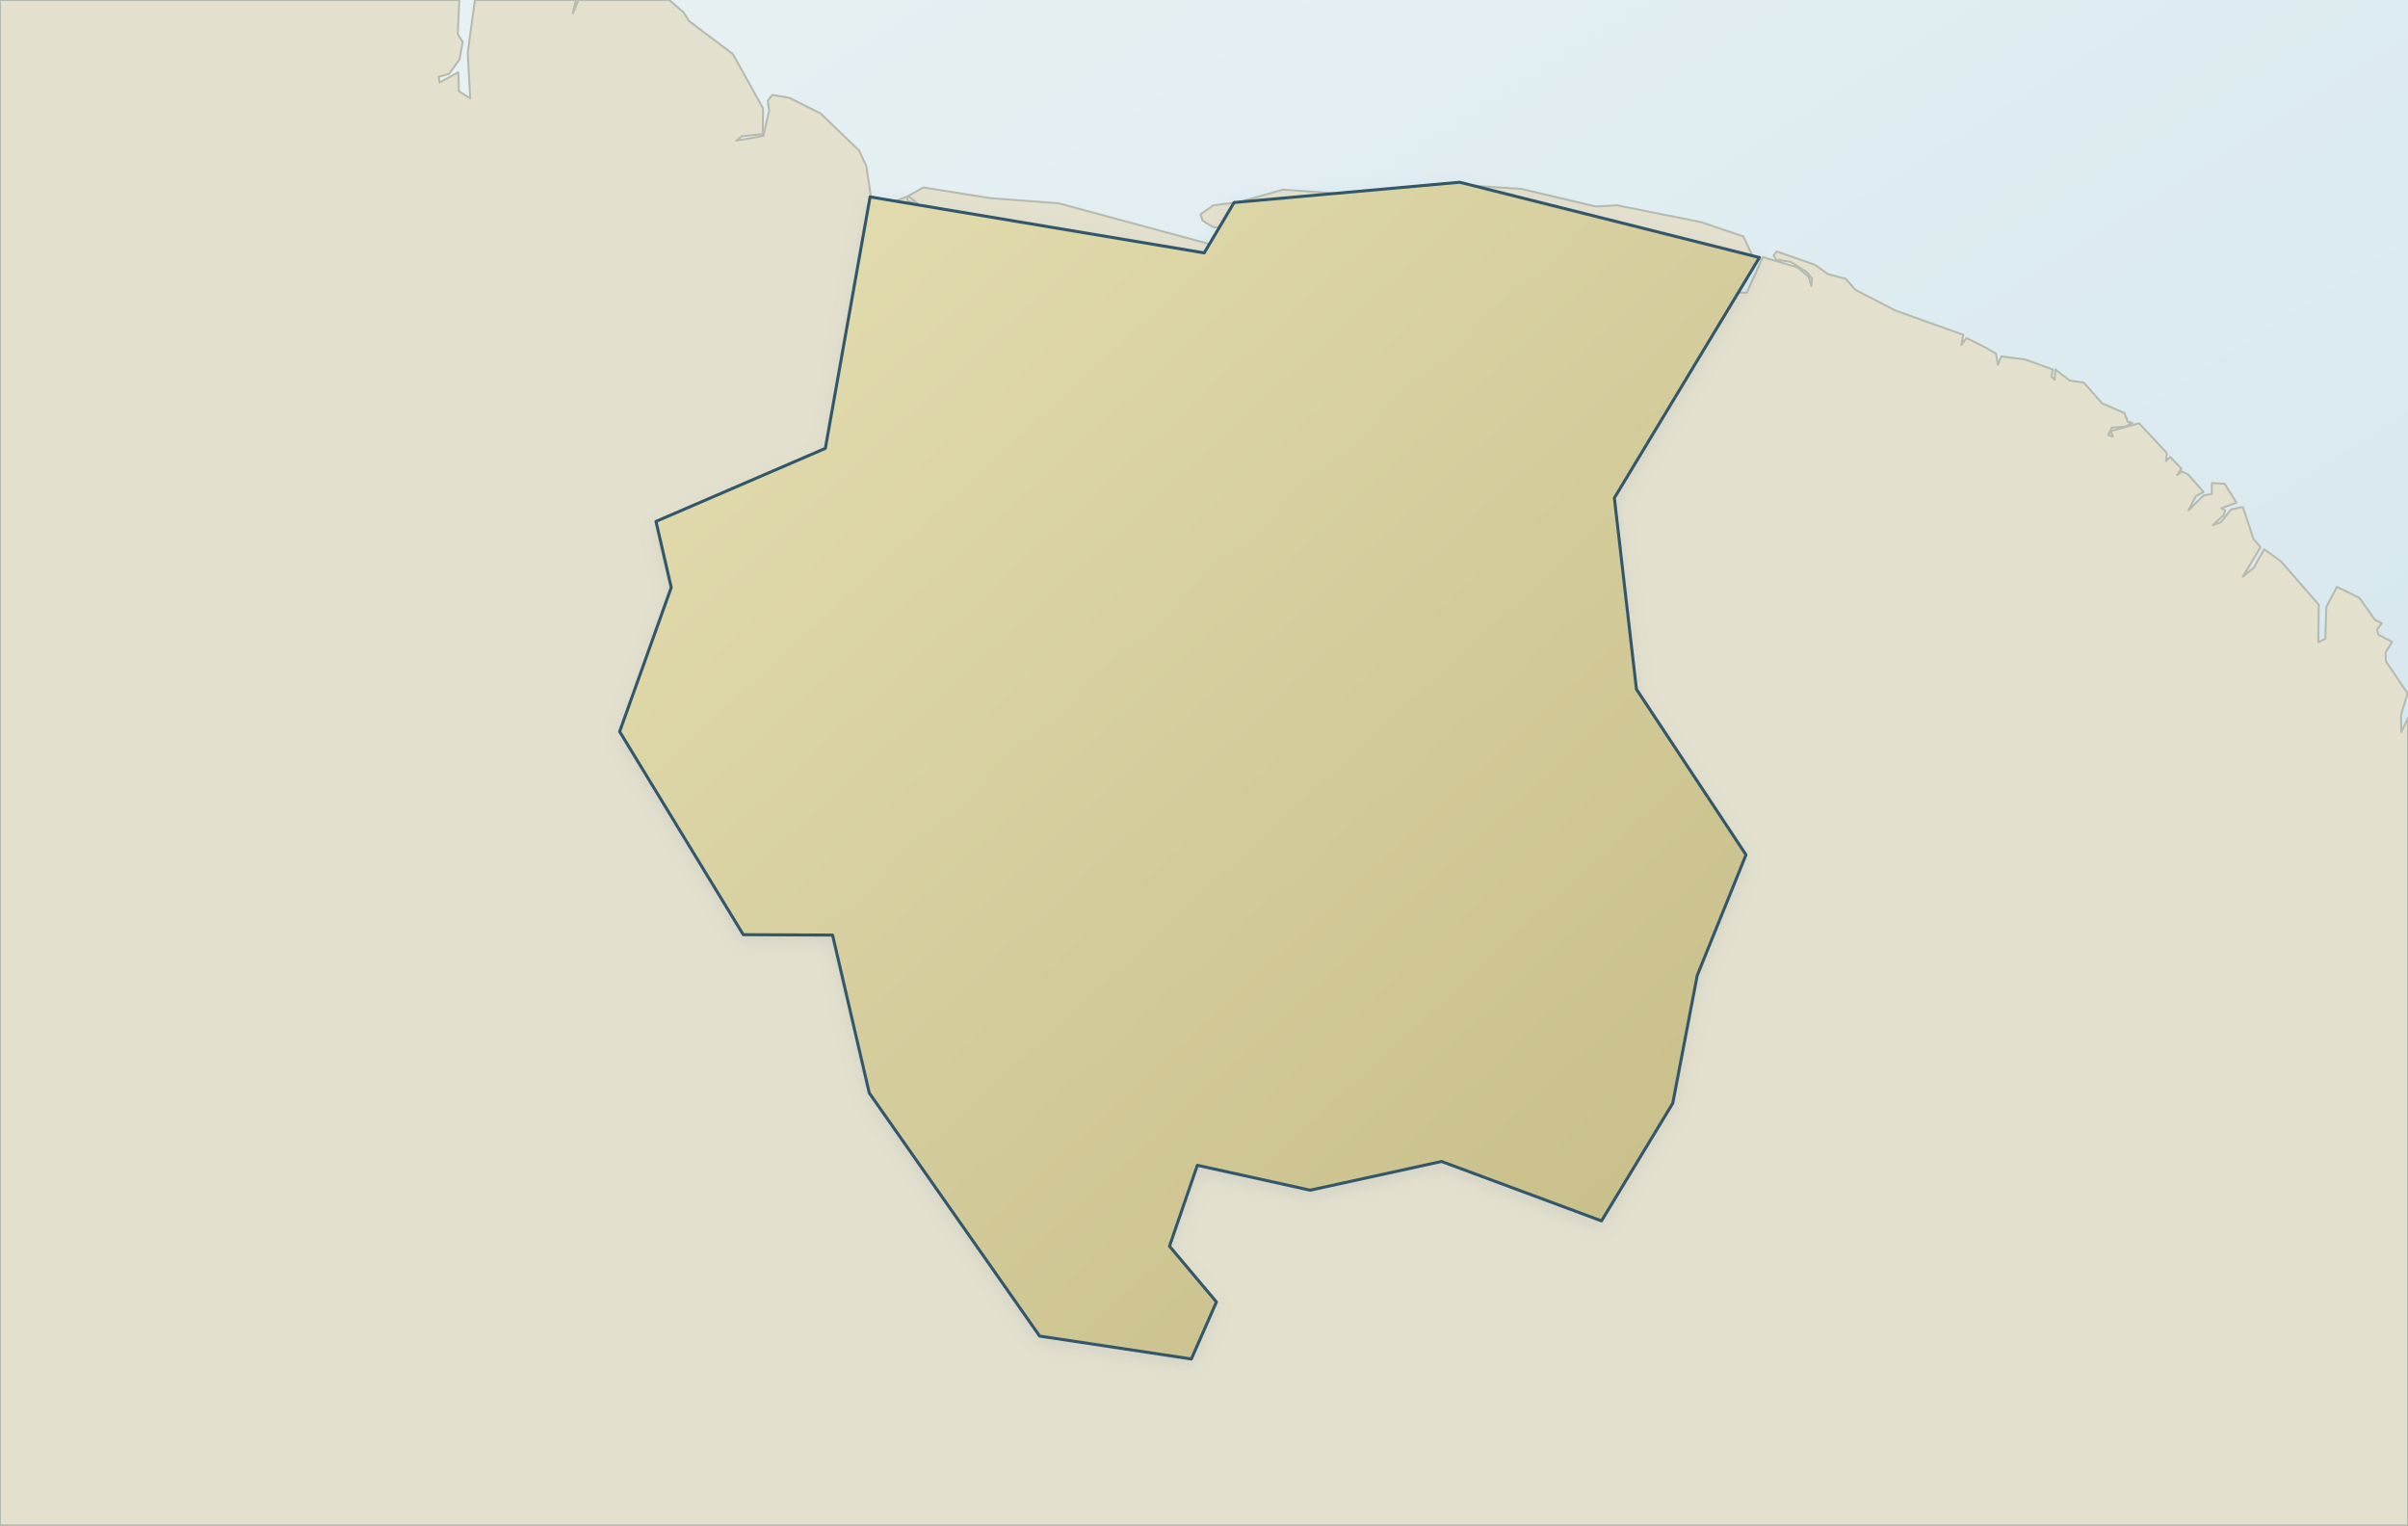
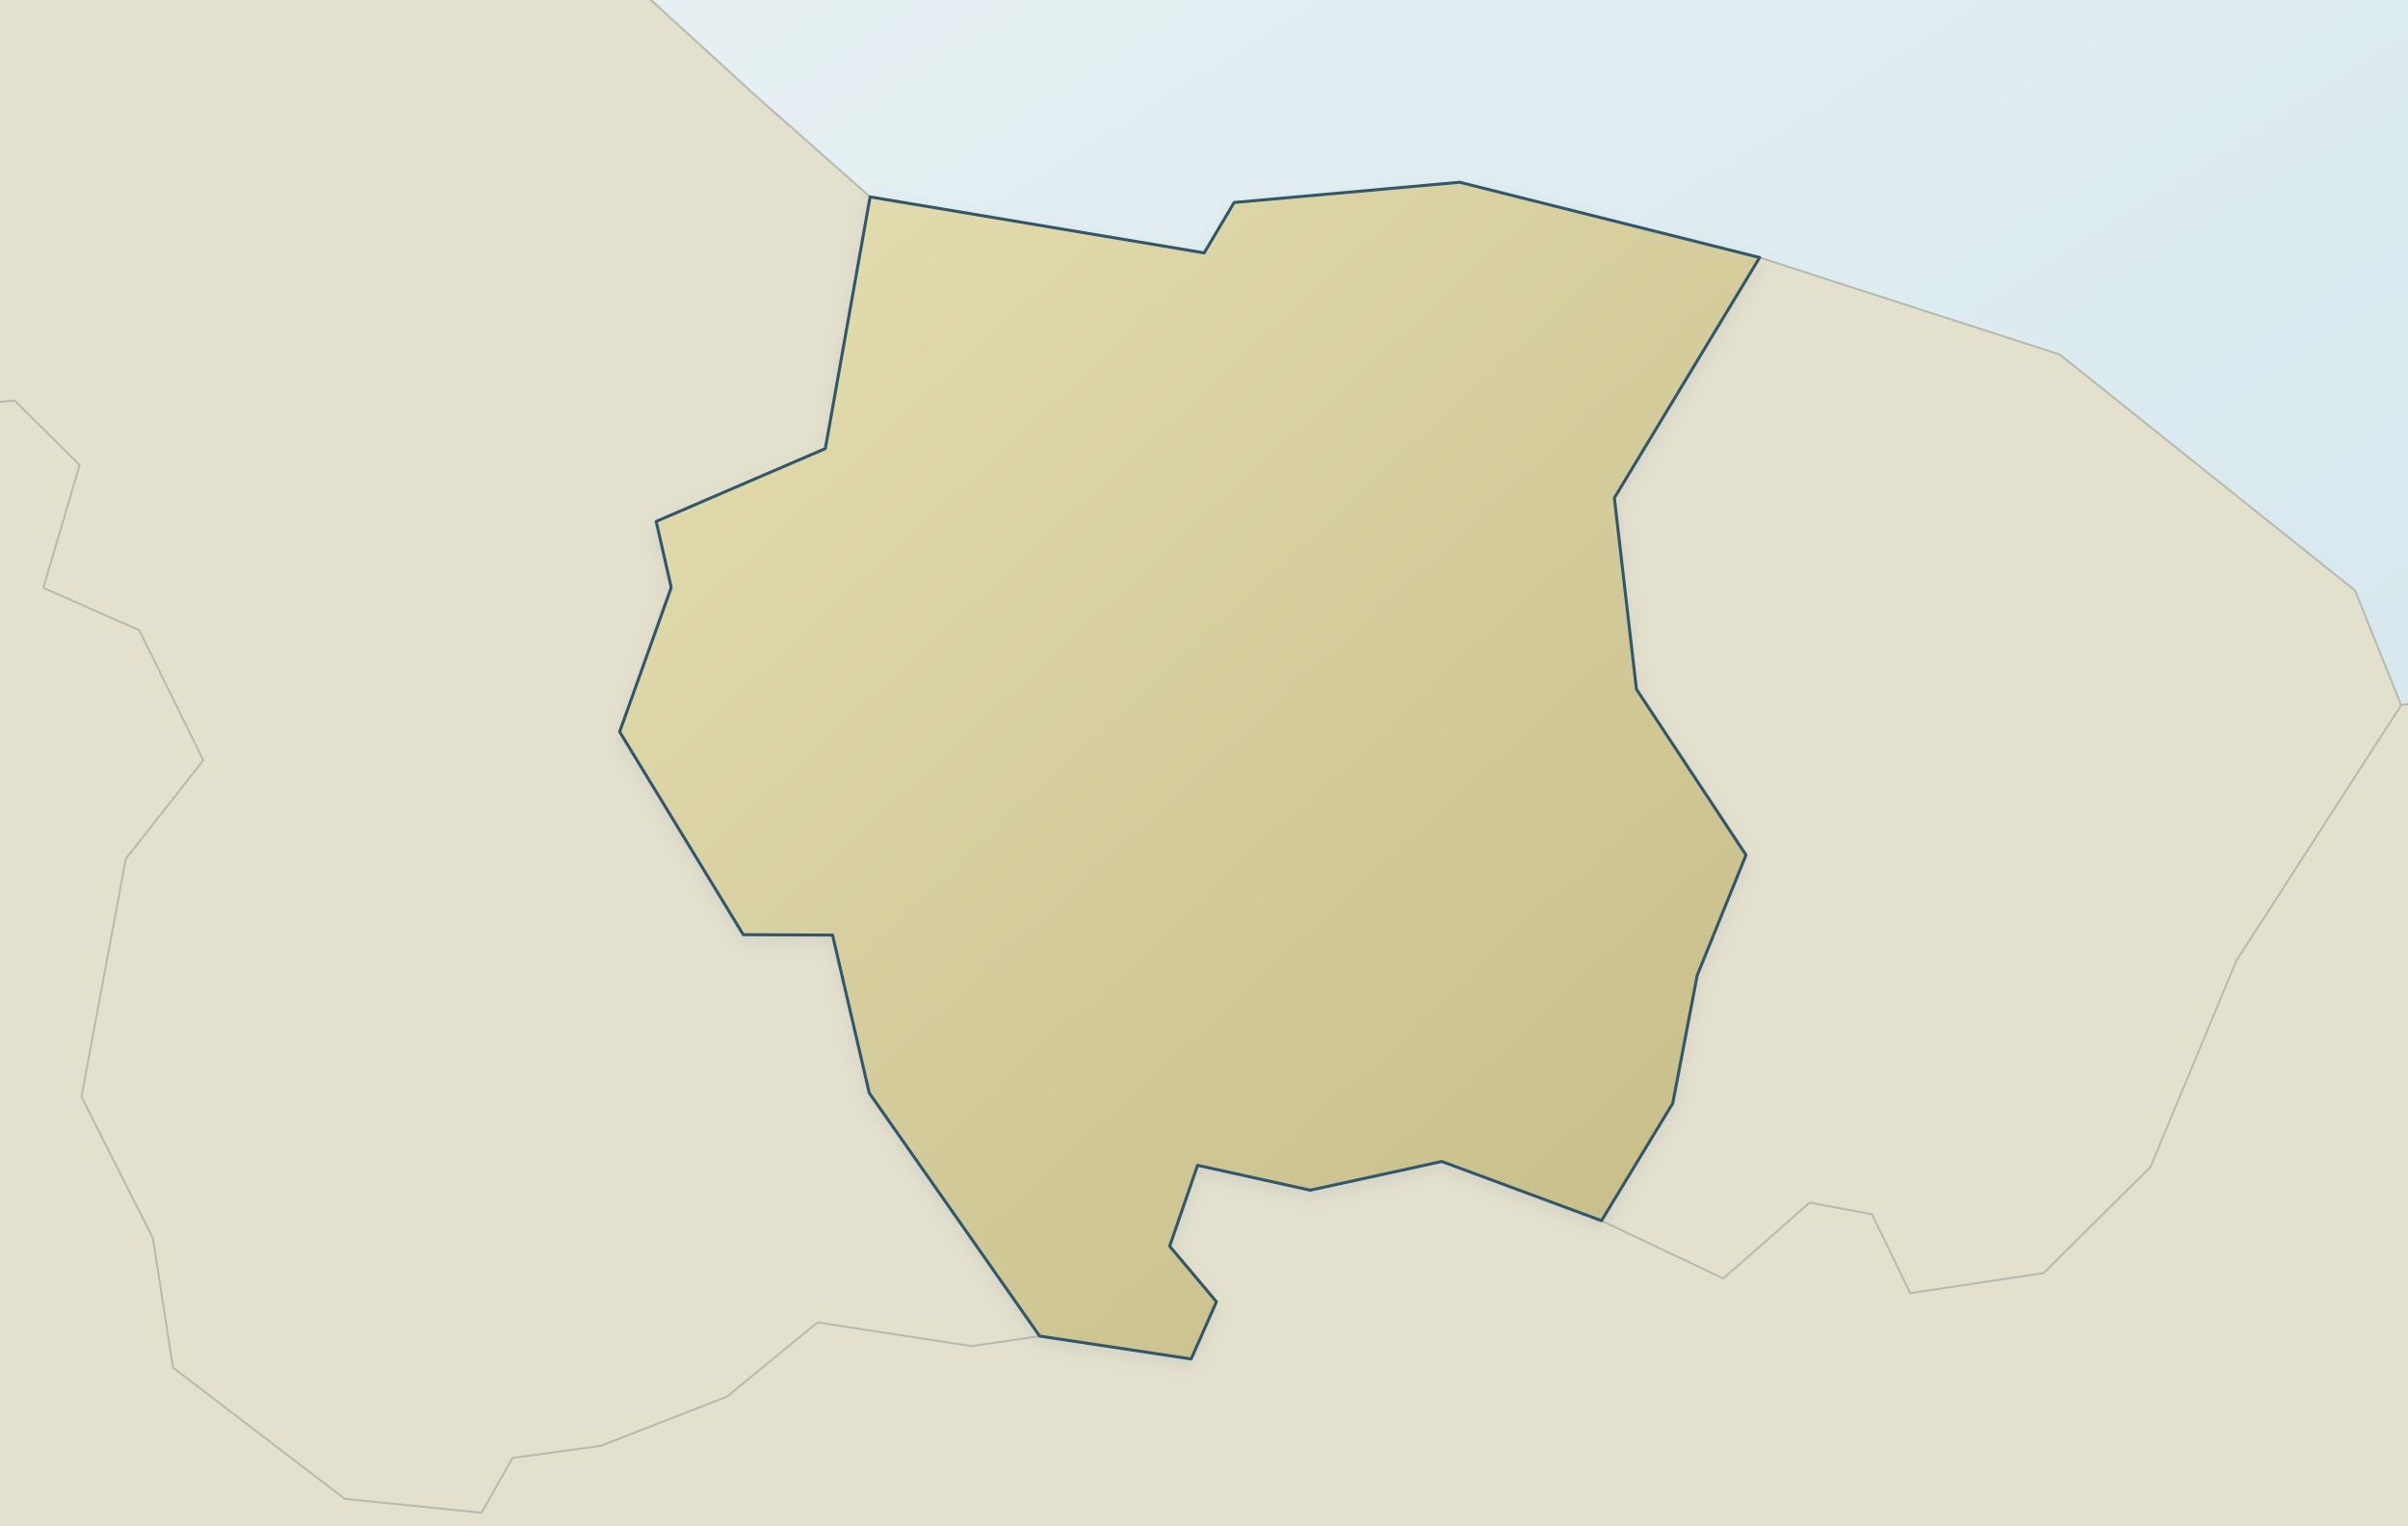
<svg xmlns="http://www.w3.org/2000/svg" viewBox="0 0 1200 760" role="img" aria-label="Map of Suriname" data-map-style="journey-atlas-map-v3-clean-background" data-map-projection="local-equirectangular-fit-v1">
  <defs>
    <linearGradient id="sea" x1="0" y1="0" x2="1" y2="1">
      <stop offset="0" stop-color="#eaf2f4" />
      <stop offset=".55" stop-color="#dcebf0" />
      <stop offset="1" stop-color="#d0e3eb" />
    </linearGradient>
    <linearGradient id="land" x1=".12" y1=".08" x2=".88" y2=".92">
      <stop offset="0" stop-color="#e2dbad" />
      <stop offset=".52" stop-color="#d4cc9b" />
      <stop offset="1" stop-color="#c8bf8a" />
    </linearGradient>
    <filter id="shadow" x="-10%" y="-10%" width="120%" height="120%">
      <feGaussianBlur in="SourceAlpha" stdDeviation="4" result="b" />
      <feOffset in="b" dy="3" result="o" />
      <feColorMatrix in="o" type="matrix" values="0 0 0 0 .12 0 0 0 0 .22 0 0 0 0 .28 0 0 0 .14 0" />
      <feBlend in="SourceGraphic" mode="normal" />
    </filter>
  </defs>
  <rect width="1200" height="760" fill="url(#sea)" />
  <g id="geographic-context">
-     <path d="M 228.9,0.0 L 228.1,16.9 L 230.6,21.0 L 229.0,29.6 L 223.8,36.8 L 218.6,38.3 L 219.1,41.1 L 228.4,36.0 L 228.7,45.5 L 234.3,49.0 L 233.1,26.2 L 236.6,0.4 L 236.8,0.0 L 287.0,0.0 L 285.5,6.6 L 288.3,0.0 L 333.5,0.0 L 340.7,6.2 L 343.4,10.5 L 365.2,26.9 L 380.3,54.1 L 380.1,66.8 L 369.7,67.9 L 366.9,70.1 L 380.4,67.7 L 383.3,55.1 L 382.6,50.2 L 384.8,47.3 L 393.3,48.7 L 408.9,56.5 L 428.1,75.0 L 431.7,82.7 L 435.4,107.3 L 434.1,117.1 L 442.4,109.1 L 445.3,100.6 L 451.8,98.0 L 452.5,100.2 L 457.5,101.5 L 452.5,97.7 L 460.2,93.4 L 493.4,98.7 L 527.6,101.3 L 602.8,121.6 L 606.7,124.2 L 608.7,128.6 L 606.6,139.9 L 610.5,132.0 L 605.5,119.0 L 606.8,115.9 L 625.5,113.9 L 604.6,113.2 L 599.3,109.9 L 598.3,106.8 L 604.6,102.3 L 617.0,100.8 L 639.4,94.5 L 674.9,97.0 L 702.7,106.7 L 712.0,105.9 L 718.1,111.0 L 715.1,115.8 L 709.2,118.2 L 709.1,121.7 L 719.2,133.8 L 710.2,119.2 L 717.5,117.5 L 719.4,108.1 L 729.3,112.0 L 726.3,108.6 L 717.6,106.0 L 710.5,100.7 L 710.0,96.8 L 726.4,92.1 L 758.0,94.1 L 795.3,102.9 L 805.7,102.3 L 847.5,110.6 L 868.8,117.8 L 873.4,127.7 L 869.2,132.7 L 866.1,145.8 L 870.5,145.8 L 878.5,128.1 L 895.7,133.2 L 901.3,137.8 L 902.7,142.6 L 903.0,138.8 L 900.5,135.6 L 892.4,130.5 L 885.0,129.3 L 883.9,127.3 L 885.4,125.3 L 904.4,131.9 L 911.0,136.6 L 919.8,138.9 L 924.6,144.4 L 944.5,154.7 L 978.4,166.8 L 977.4,171.9 L 980.0,168.4 L 990.1,173.5 L 994.7,176.2 L 995.6,181.7 L 997.4,177.6 L 1009.2,179.1 L 1023.0,184.1 L 1022.3,187.6 L 1023.9,189.2 L 1024.3,184.1 L 1031.4,189.6 L 1038.4,190.6 L 1047.6,201.0 L 1058.7,205.8 L 1060.4,210.2 L 1062.6,210.7 L 1059.4,212.5 L 1052.4,213.1 L 1050.6,216.7 L 1052.9,217.6 L 1051.9,214.8 L 1066.0,210.9 L 1079.8,225.7 L 1079.4,229.7 L 1081.5,227.7 L 1087.0,233.4 L 1085.0,236.7 L 1087.3,234.9 L 1090.4,236.4 L 1098.1,245.1 L 1094.2,247.3 L 1090.6,254.3 L 1098.0,246.9 L 1102.2,246.1 L 1102.3,240.7 L 1108.6,241.0 L 1114.5,250.5 L 1106.9,253.2 L 1108.9,254.3 L 1108.1,256.7 L 1102.8,261.6 L 1106.8,260.2 L 1111.8,253.8 L 1117.7,252.6 L 1123.0,268.5 L 1126.5,272.6 L 1117.7,287.3 L 1123.2,282.8 L 1128.3,273.7 L 1136.7,279.7 L 1155.5,301.3 L 1155.3,320.0 L 1158.8,318.3 L 1159.3,302.4 L 1164.6,292.4 L 1175.8,297.9 L 1183.5,308.8 L 1187.0,310.5 L 1184.5,313.7 L 1185.4,316.3 L 1192.1,319.8 L 1188.8,325.1 L 1189.0,329.5 L 1199.8,345.5 L 1196.5,356.3 L 1196.7,364.7 L 1200.0,357.7 L 1200.0,760.0 L 0.0,760.0 L 0.0,0.0 Z" fill="#e4e0ce" fill-rule="evenodd" stroke="#b6bbaf" stroke-width="1" stroke-linejoin="round" />
+     <path d="M 958.1,5635.4 L 919.6,5556.5 L 980.9,5490.4 L 900.5,5395.6 L 791.5,5318.6 L 648.4,5229.3 L 596.8,5233.4 L 457.4,5125.6 L 367.2,5140.5 L 552.6,4950.5 L 709.5,4815.2 L 802.8,4758.5 L 919.9,4681.7 L 922.7,4570.4 L 853.0,4490.0 L 784.1,4516.7 L 811.4,4436.3 L 830.3,4353.9 L 830.3,4277.3 L 780.3,4252.0 L 728.2,4274.5 L 676.3,4268.3 L 660.1,4214.7 L 647.2,4087.0 L 621.1,4045.4 L 527.3,4007.7 L 470.5,4035.0 L 323.8,4008.2 L 333.0,3819.1 L 291.9,3741.6 L 335.4,3712.8 L 322.0,3633.4 L 360.1,3572.4 L 384.8,3462.6 L 351.9,3376.0 L 276.0,3336.9 L 261.1,3281.9 L 281.5,3201.4 L 15.0,3195.7 L -38.4,3033.4 L 2.1,3031.1 L 0.3,2971.0 L -26.8,2930.3 L -32.9,2849.8 L -113.6,2808.5 L -201.1,2809.8 L -258.6,2769.4 L -352.6,2741.8 L -407.3,2689.7 L -562.9,2666.7 L -713.9,2541.9 L -702.7,2448.5 L -719.8,2394.9 L -705.0,2290.5 L -886.9,2314.1 L -960.1,2366.4 L -1081.7,2422.9 L -1112.7,2465.0 L -1184.2,2468.1 L -1287.6,2456.3 L -1366.0,2480.3 L -1429.2,2464.3 L -1419.9,2252.6 L -1534.0,2334.7 L -1656.7,2331.1 L -1709.2,2256.8 L -1801.5,2248.7 L -1772.1,2188.9 L -1849.3,2104.2 L -1907.2,1978.7 L -1870.5,1953.2 L -1870.7,1894.3 L -1786.7,1854.1 L -1800.5,1778.8 L -1765.0,1730.3 L -1754.9,1665.3 L -1596.0,1570.4 L -1482.1,1543.6 L -1463.4,1522.7 L -1338.2,1529.2 L -1275.7,1147.2 L -1272.4,1086.8 L -1294.2,1007.0 L -1355.8,956.2 L -1355.1,854.9 L -1276.8,832.0 L -1249.1,846.4 L -1244.4,793.0 L -1325.8,778.6 L -1327.5,691.4 L -1056.7,694.5 L -1010.7,646.5 L -972.1,690.7 L -945.0,772.9 L -918.8,755.7 L -842.2,829.4 L -734.2,820.4 L -707.3,777.8 L -603.9,745.2 L -546.7,722.4 L -530.5,663.3 L -431.2,623.7 L -438.7,594.4 L -556.5,582.4 L -575.8,494.7 L -570.2,401.3 L -632.4,365.2 L -606.3,352.3 L -503.4,370.2 L -392.9,405.0 L -352.8,372.1 L -252.8,350.4 L -97.4,298.3 L -46.5,245.1 L -64.9,205.8 L 7.3,199.6 L 39.7,231.7 L 21.6,292.9 L 69.4,314.0 L 101.3,378.8 L 62.7,427.9 L 40.6,546.5 L 76.2,616.9 L 86.2,681.4 L 171.8,746.8 L 240.0,753.7 L 255.4,726.4 L 299.3,720.4 L 362.2,695.9 L 407.4,658.9 L 484.3,670.7 L 518.1,665.7 L 593.6,677.1 L 606.2,648.6 L 582.9,620.9 L 596.8,580.6 L 652.9,593.0 L 718.5,578.7 L 798.1,608.2 L 858.8,637.0 L 901.8,599.2 L 932.9,605.0 L 951.9,644.3 L 1018.4,634.3 L 1071.7,581.4 L 1114.4,478.8 L 1196.6,351.3 L 1244.0,344.7 L 1278.4,421.7 L 1356.3,665.4 L 1430.7,688.4 L 1434.4,784.6 L 1329.9,899.3 L 1373.1,941.3 L 1618.8,963.2 L 1623.8,1102.8 L 1729.4,1011.4 L 1904.3,1061.5 L 2135.2,1146.6 L 2203.0,1228.2 L 2180.2,1305.3 L 2341.9,1262.4 L 2612.4,1336.1 L 2820.0,1330.7 L 3025.5,1446.0 L 3203.0,1602.1 L 3310.1,1642.3 L 3429.0,1647.9 L 3479.4,1691.8 L 3526.5,1869.2 L 3549.6,1953.5 L 3494.2,2183.8 L 3423.5,2274.8 L 3227.6,2468.7 L 3139.0,2626.2 L 3036.1,2747.0 L 3001.4,2749.7 L 2962.6,2852.2 L 2972.4,3113.3 L 2933.7,3328.0 L 2918.9,3419.9 L 2875.0,3474.9 L 2850.3,3661.1 L 2709.4,3843.0 L 2685.7,3986.9 L 2573.2,4047.3 L 2540.7,4130.8 L 2389.7,4130.5 L 2171.0,4184.0 L 2073.1,4246.0 L 1917.4,4286.7 L 1753.9,4397.7 L 1636.2,4535.9 L 1616.0,4639.9 L 1639.1,4716.8 L 1613.1,4857.6 L 1581.6,4925.6 L 1484.4,5002.3 L 1330.2,5247.5 L 1208.0,5358.0 L 1113.5,5423.2 L 1050.1,5555.7 L 958.1,5635.4 Z M -64.9,205.8 L -46.5,245.1 L -97.4,298.3 L -252.8,350.4 L -352.8,372.1 L -392.9,405.0 L -503.4,370.2 L -606.3,352.3 L -632.4,365.2 L -570.2,401.3 L -575.8,494.7 L -556.5,582.4 L -438.7,594.4 L -431.2,623.7 L -530.5,663.3 L -546.7,722.4 L -603.9,745.2 L -707.3,777.8 L -734.2,820.4 L -842.2,829.4 L -918.8,755.7 L -961.2,616.8 L -998.1,568.1 L -1048.5,537.4 L -978.1,468.0 L -982.9,436.8 L -1022.4,395.4 L -1050.4,302.8 L -1039.5,202.9 L -1008.5,156.1 L -983.4,81.1 L -1032.6,57.1 L -1111.8,73.0 L -1211.9,65.6 L -1268.1,80.5 L -1365.9,-39.4 L -1446.7,-57.2 L -1625.4,-43.8 L -1658.5,-92.4 L -1692.7,-104.0 L -1697.6,-133.1 L -1681.1,-184.7 L -1692.1,-240.8 L -1722.8,-271.4 L -1740.6,-335.5 L -1812.4,-344.8 L -1773.8,-426.3 L -1756.8,-525.7 L -1716.4,-577.5 L -1662.6,-617.4 L -1627.3,-687.1 L -1538.1,-710.5 L -1542.0,-677.5 L -1623.6,-661.3 L -1578.3,-598.0 L -1580.0,-525.2 L -1641.3,-444.2 L -1588.7,-333.7 L -1528.7,-342.7 L -1497.5,-443.5 L -1540.6,-492.5 L -1547.7,-598.0 L -1374.6,-654.6 L -1393.8,-720.3 L -1345.1,-764.2 L -1295.2,-666.3 L -1197.7,-664.1 L -1107.4,-586.4 L -1101.9,-540.2 L -977.1,-539.0 L -828.6,-553.3 L -749.0,-490.9 L -642.7,-473.7 L -564.8,-517.2 L -563.2,-552.3 L -391.0,-560.7 L -224.4,-562.7 L -342.4,-521.5 L -295.0,-455.7 L -183.8,-445.3 L -78.4,-376.8 L -56.3,-265.1 L 16.2,-268.3 L 70.6,-235.4 L -39.5,-153.6 L -51.6,-102.8 L -4.1,-51.1 L -38.6,-25.0 L -124.1,-2.6 L -121.3,61.7 L -159.0,100.1 L -64.9,205.8 Z M 518.1,665.7 L 484.3,670.7 L 407.4,658.9 L 362.2,695.9 L 299.3,720.4 L 255.4,726.4 L 240.0,753.7 L 171.8,746.8 L 86.2,681.4 L 76.2,616.9 L 40.6,546.5 L 62.7,427.9 L 101.3,378.8 L 69.4,314.0 L 21.6,292.9 L 39.7,231.7 L 7.3,199.6 L -64.9,205.8 L -159.0,100.1 L -121.3,61.7 L -124.1,-2.6 L -38.6,-25.0 L -4.1,-51.1 L -51.6,-102.8 L -39.5,-153.6 L 70.6,-235.4 L 161.9,-184.2 L 247.9,-93.4 L 251.8,-21.7 L 304.2,-18.4 L 378.7,49.6 L 433.6,98.1 L 411.3,223.5 L 327.0,259.8 L 334.5,292.7 L 308.8,364.6 L 370.4,465.7 L 414.9,465.9 L 433.2,544.6 L 518.1,665.7 Z M 1196.6,351.3 L 1114.4,478.8 L 1071.7,581.4 L 1018.4,634.3 L 951.9,644.3 L 932.9,605.0 L 901.8,599.2 L 858.8,637.0 L 798.1,608.2 L 833.6,549.7 L 845.8,485.9 L 870.1,426.0 L 815.5,343.4 L 804.5,248.1 L 876.9,128.3 L 924.1,143.6 L 1026.4,176.6 L 1173.6,294.2 L 1196.6,351.3 Z" fill="#e4e0ce" fill-rule="evenodd" stroke="#b6bbaf" stroke-width="1" stroke-linejoin="round" />
  </g>
-   <path d="M 798.1,608.3 L 718.4,578.7 L 652.9,593.0 L 596.7,580.6 L 582.8,620.9 L 606.2,648.7 L 593.7,677.1 L 518.1,665.7 L 433.2,544.6 L 414.9,465.9 L 370.4,465.7 L 308.8,364.5 L 334.5,292.7 L 326.9,259.8 L 411.3,223.4 L 433.6,98.1 L 600.1,126.0 L 615.0,100.9 L 727.4,90.8 L 876.8,128.3 L 804.5,248.1 L 815.5,343.4 L 870.1,425.9 L 845.8,486.0 L 833.6,549.7 L 798.1,608.3 Z" fill="url(#land)" fill-rule="evenodd" stroke="#31576a" stroke-width="1.5" stroke-linejoin="round" stroke-linecap="round" filter="url(#shadow)" />
+   <path d="M 798.1,608.2 L 718.5,578.7 L 652.9,593.0 L 596.8,580.6 L 582.9,620.9 L 606.2,648.6 L 593.6,677.1 L 518.1,665.7 L 433.2,544.6 L 414.9,465.9 L 370.4,465.7 L 308.8,364.6 L 334.5,292.7 L 327.0,259.8 L 411.3,223.5 L 433.6,98.1 L 600.1,126.0 L 615.0,100.9 L 727.4,90.8 L 876.9,128.3 L 804.5,248.1 L 815.5,343.4 L 870.1,426.0 L 845.8,485.9 L 833.6,549.7 L 798.1,608.2 Z" fill="url(#land)" fill-rule="evenodd" stroke="#31576a" stroke-width="1.5" stroke-linejoin="round" stroke-linecap="round" filter="url(#shadow)" />
</svg>
